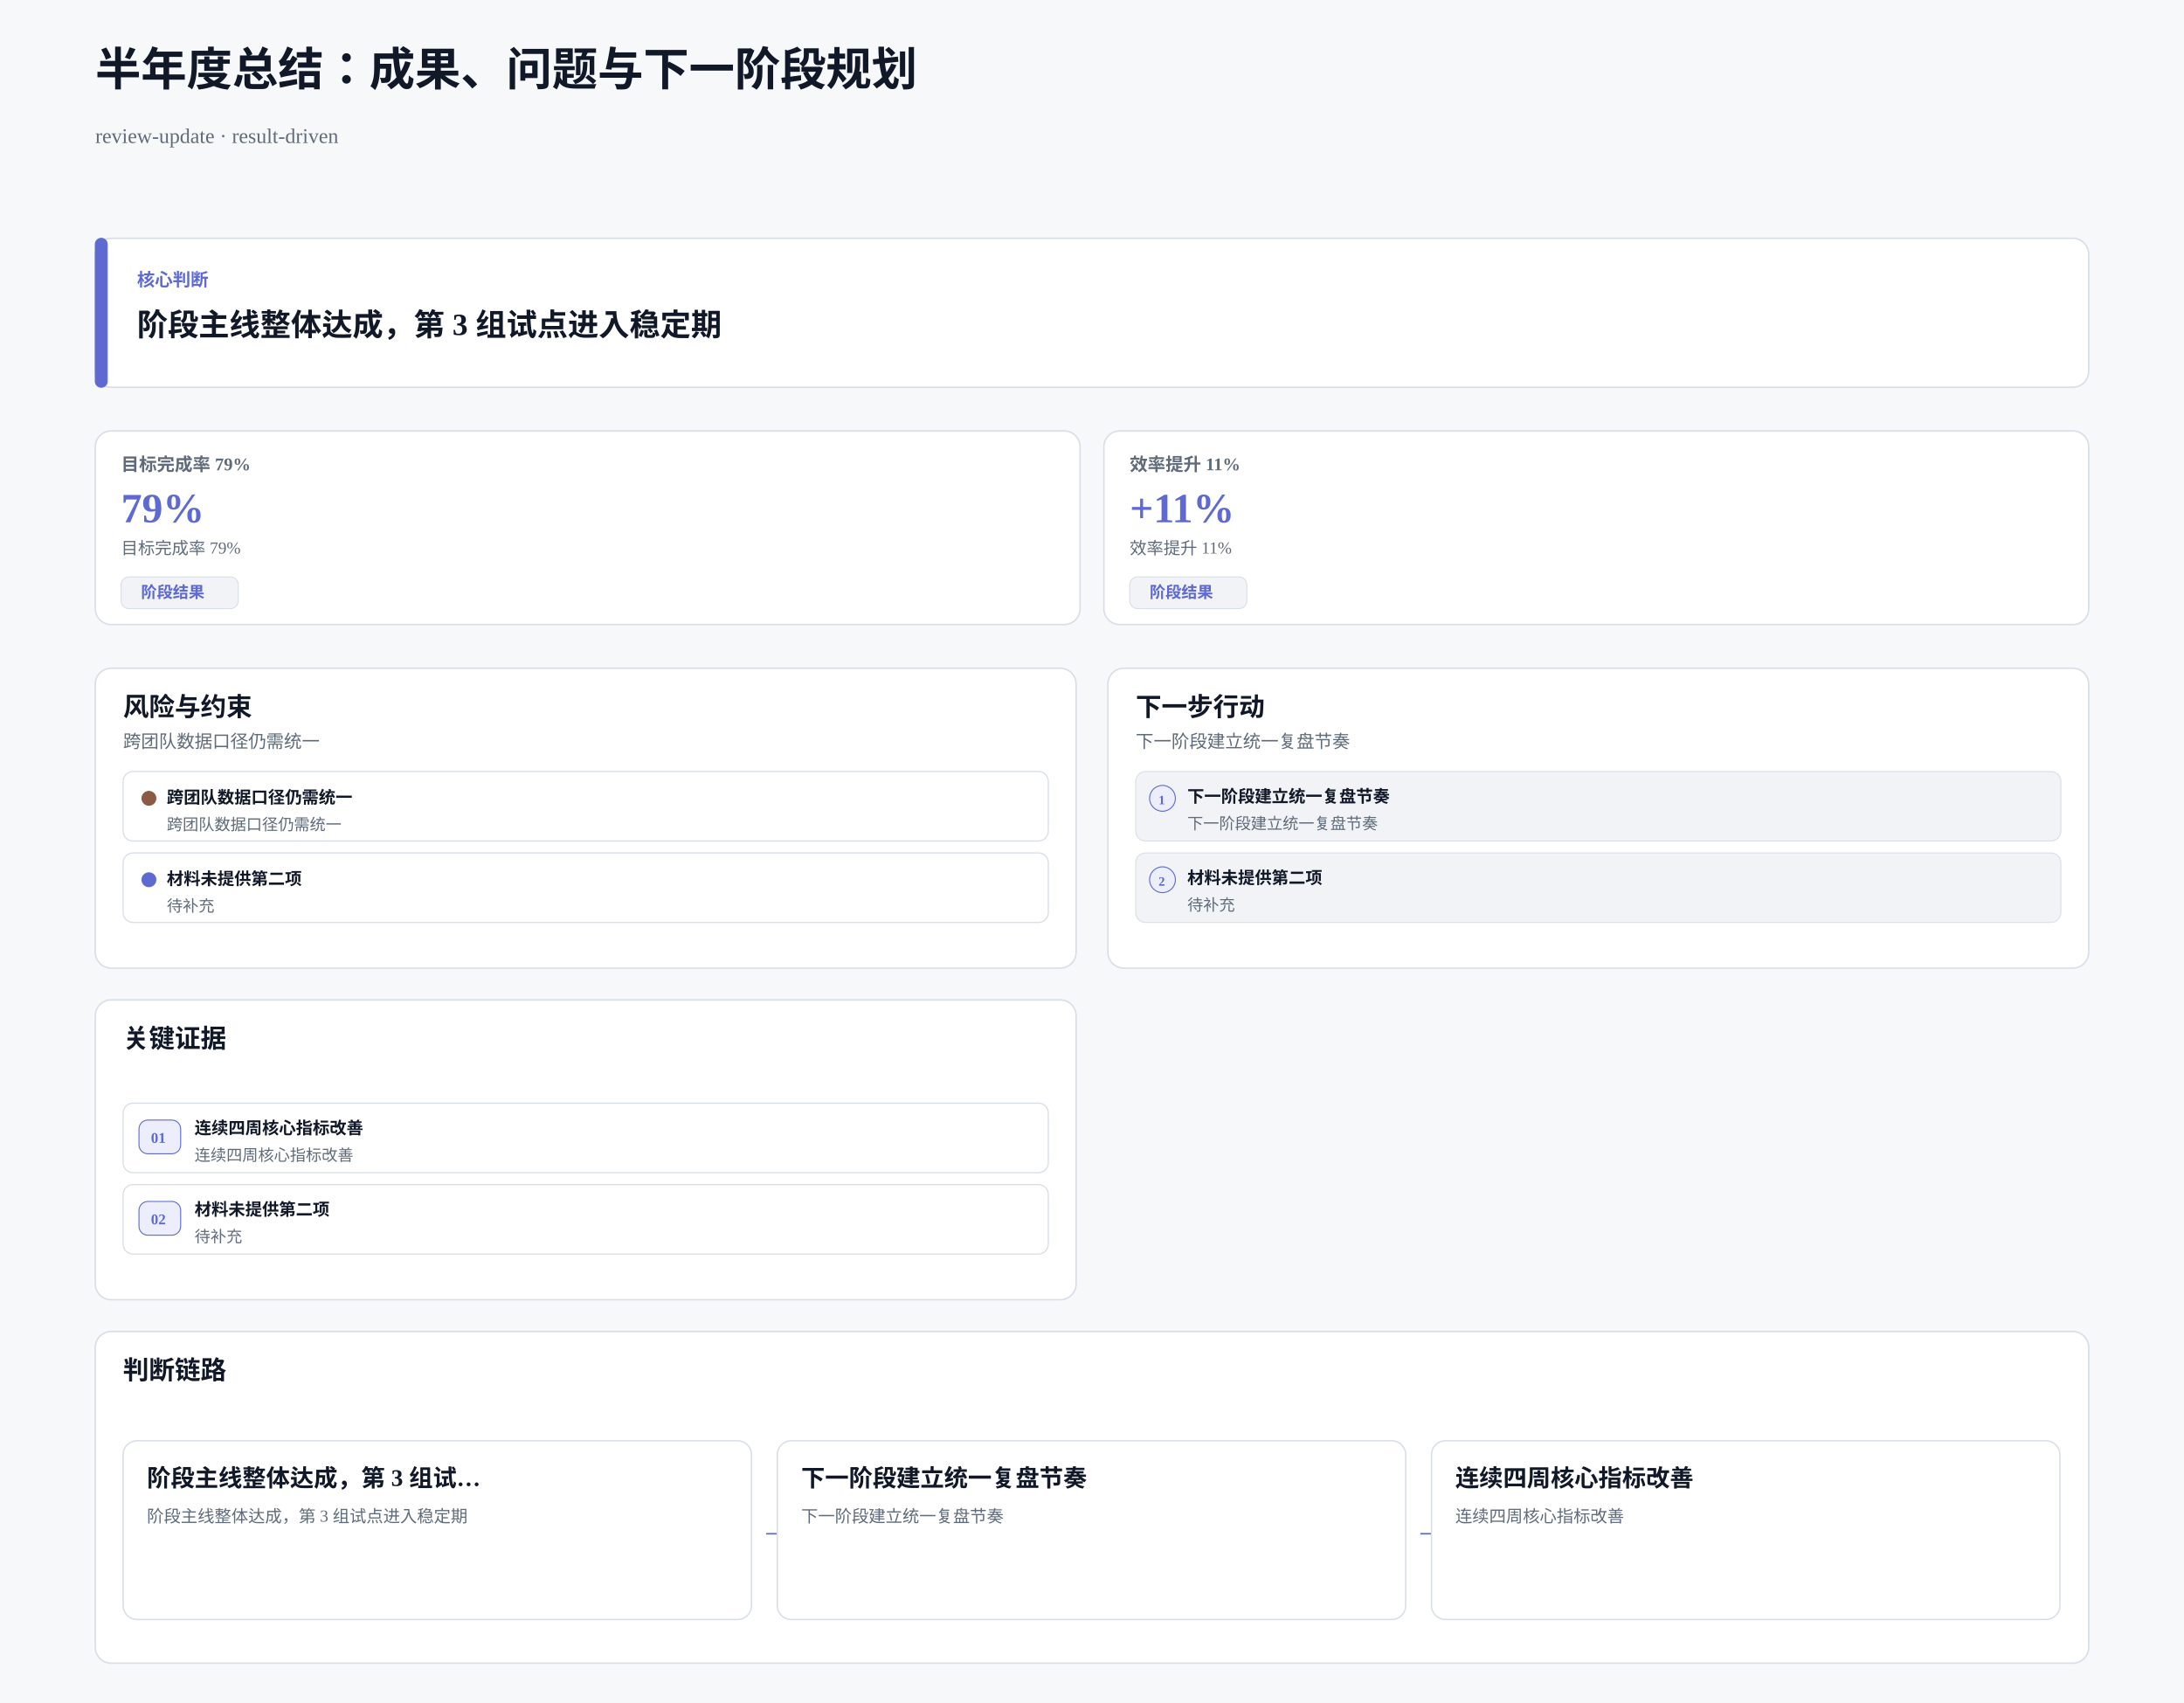
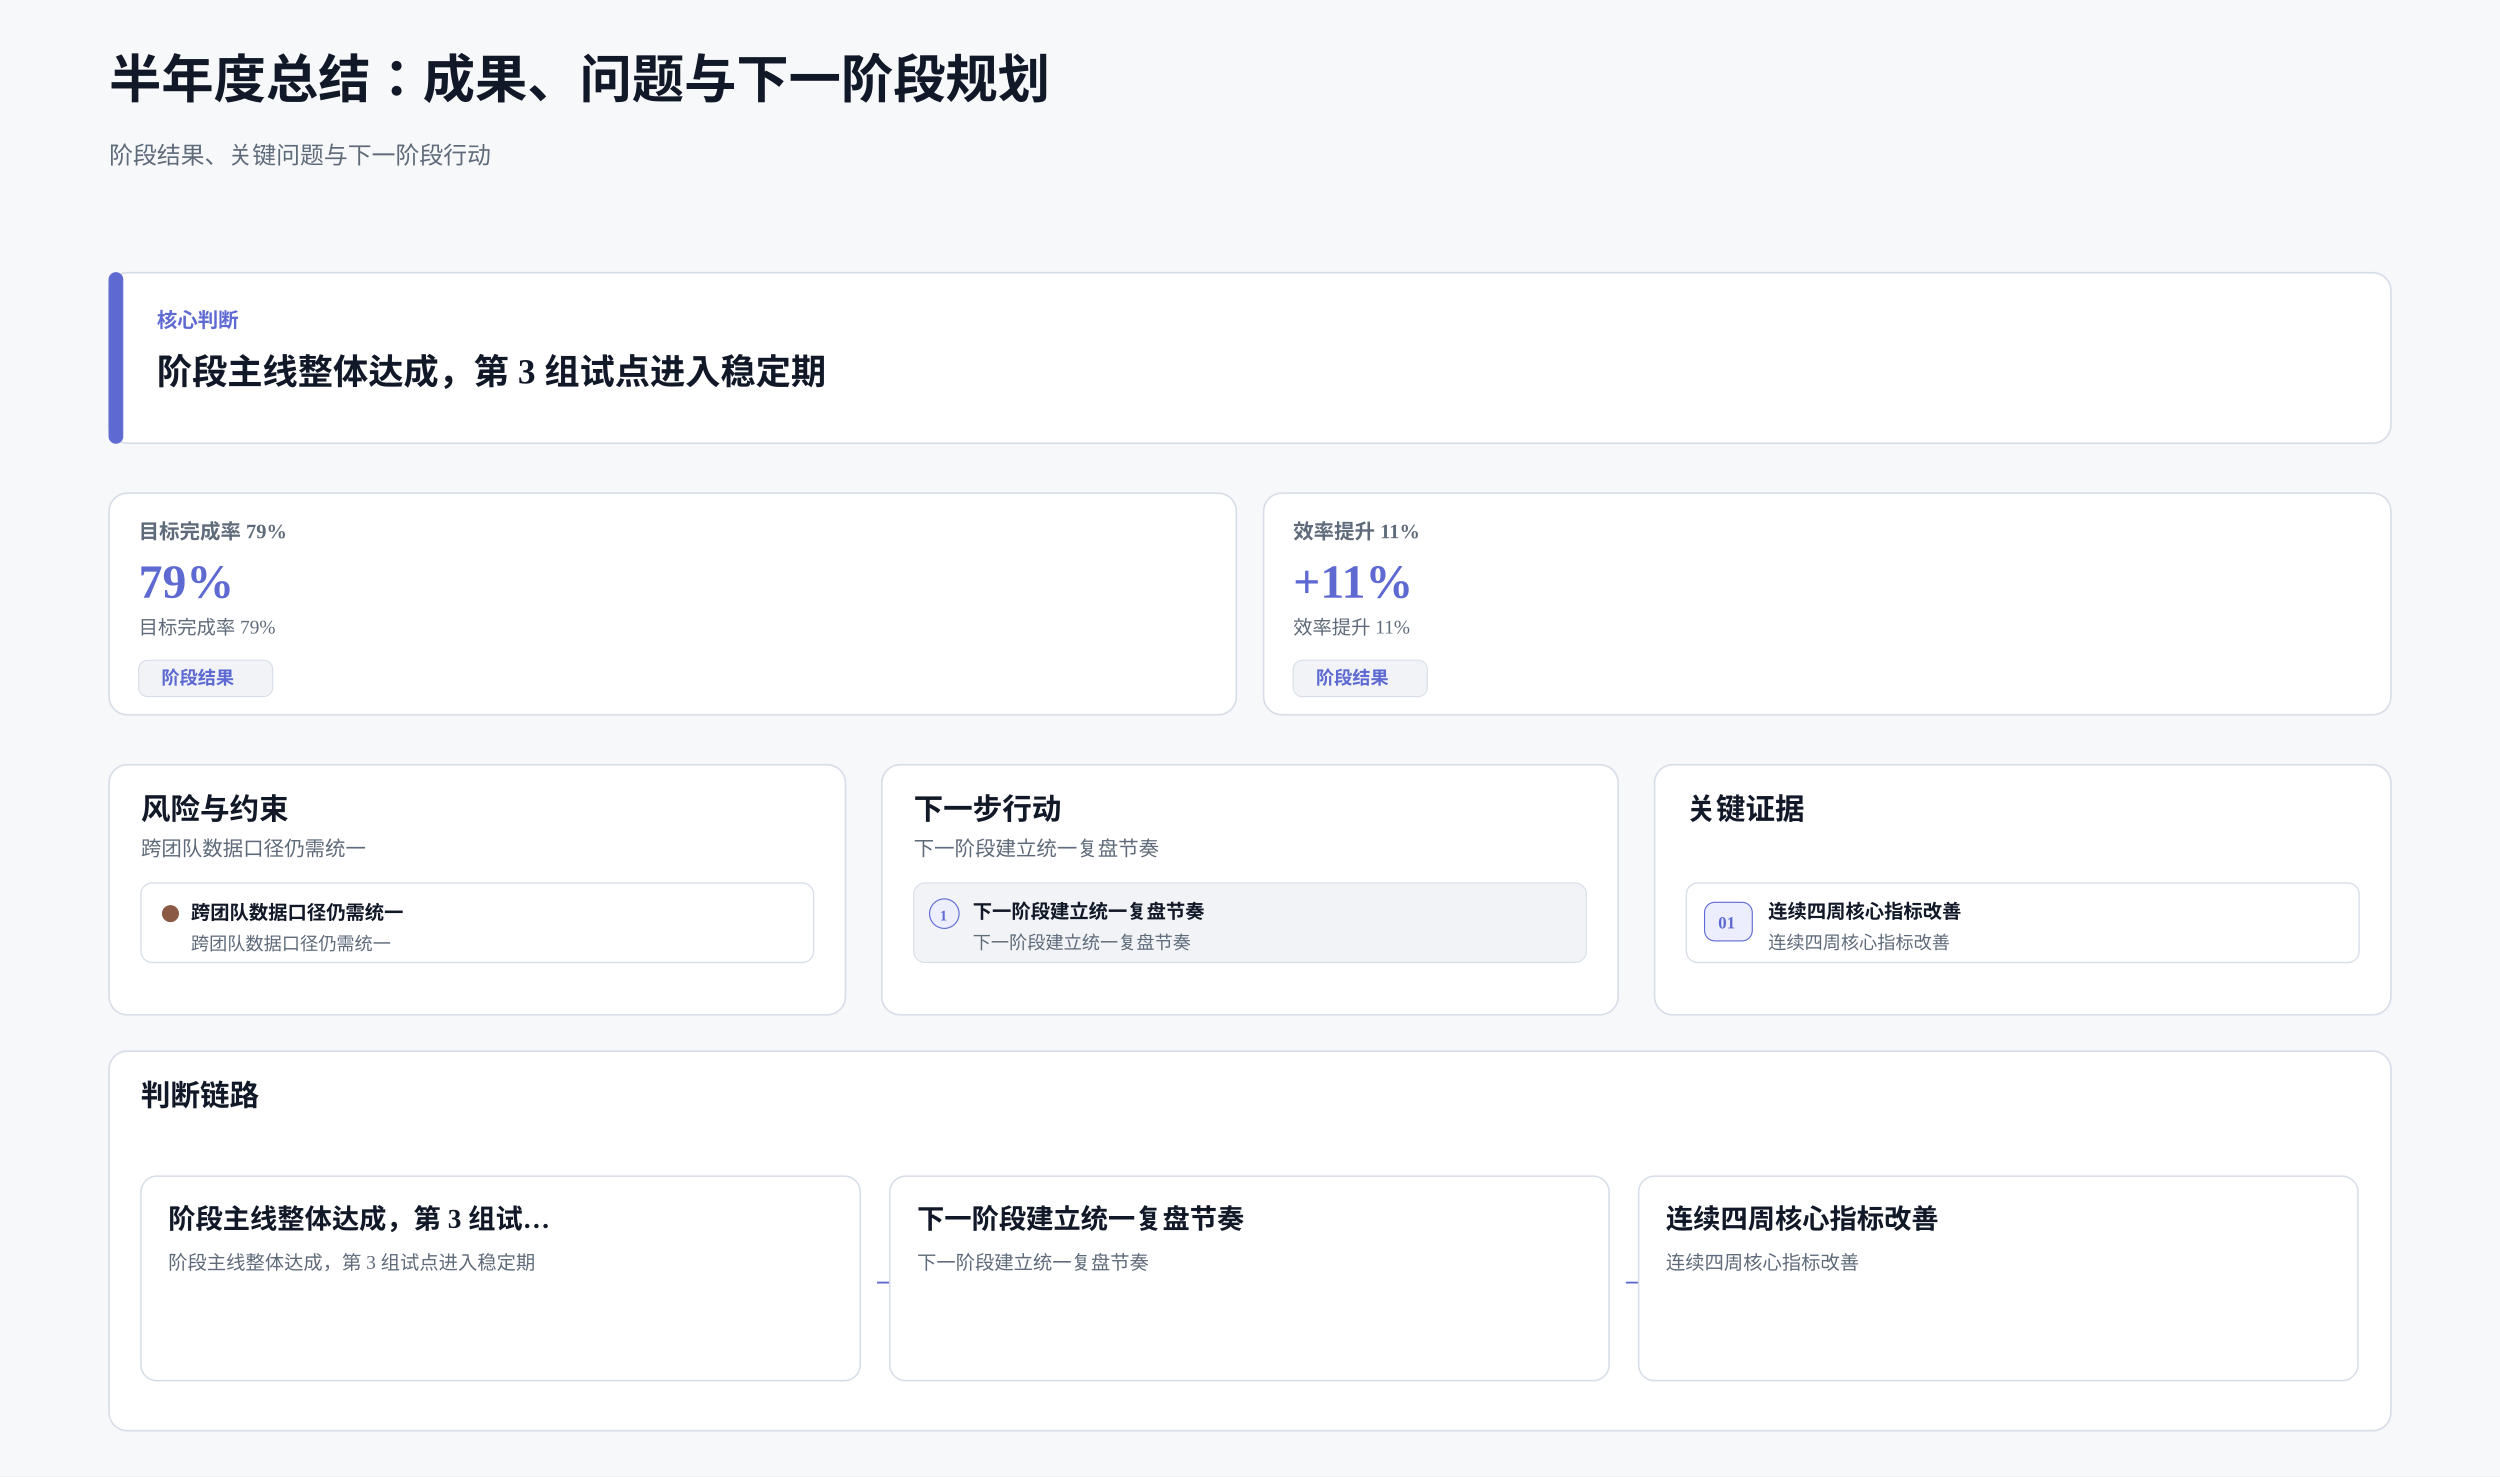
- <svg xmlns="http://www.w3.org/2000/svg" width="2200" height="1715" viewBox="0 0 2200 1715" data-layout-engine="v4" data-expression-mode="modular-canvas">
-   <rect x="0" y="0" width="2200" height="1715" rx="0" fill="#F7F8FA" stroke="#F7F8FA" stroke-width="0" />
+ <svg xmlns="http://www.w3.org/2000/svg" width="2200" height="1299" viewBox="0 0 2200 1299" data-layout-engine="v4" data-expression-mode="modular-canvas">
+   <rect x="0" y="0" width="2200" height="1299" rx="0" fill="#F7F8FA" stroke="#F7F8FA" stroke-width="0" />
  <g>
    <g data-v43-block="title" data-block-type="title" data-x="96" data-y="40" data-width="2008" data-height="200" data-column="full">
      <text x="96" y="86" font-size="46" fill="#111827" font-weight="700">
        <tspan x="96" dy="0">半年度总结：成果、问题与下一阶段规划</tspan>
      </text>
      <text x="96" y="144" font-size="21" fill="#5F6B7A" font-weight="500">
-         <tspan x="96" dy="0">review-update · result-driven</tspan>
+         <tspan x="96" dy="0">阶段结果、关键问题与下一阶段行动</tspan>
      </text>
    </g>
    <g data-v43-block="statement" data-block-type="statement" data-x="96" data-y="240" data-width="2008" data-height="150" data-column="full">
      <rect x="96" y="240" width="2008" height="150" rx="16" fill="#FFFFFF" stroke="#D8DEE8" stroke-width="1.5" />
      <rect x="96" y="240" width="12" height="150" rx="6" fill="#5E6AD2" stroke="#5E6AD2" stroke-width="1" />
      <text x="138" y="288" font-size="18" fill="#5E6AD2" font-weight="700">
        <tspan x="138" dy="0">核心判断</tspan>
      </text>
      <text x="138" y="338" font-size="31" fill="#111827" font-weight="700">
        <tspan x="138" dy="0">阶段主线整体达成，第 3 组试点进入稳定期</tspan>
      </text>
    </g>
    <g data-v43-block="metrics" data-block-type="metric-group" data-x="96" data-y="434" data-width="2008" data-height="195" data-column="full">
-       <rect x="96" y="434" width="992" height="195" rx="16" fill="#FFFFFF" stroke="#D8DEE8" stroke-width="1.5" data-tone-group="parallel-metrics" />
+       <rect x="96" y="434" width="992" height="195" rx="16" fill="#FFFFFF" stroke="#D8DEE8" stroke-width="1.5" data-tone-group="parallel-metrics" data-metric-card="true" data-metric-row="0" />
      <text x="122" y="474" font-size="18" fill="#5F6B7A" font-weight="700">
        <tspan x="122" dy="0">目标完成率 79%</tspan>
      </text>
      <text x="122" y="526" font-size="42" fill="#5E6AD2" font-weight="700">
        <tspan x="122" dy="0">79%</tspan>
      </text>
      <text x="122" y="558" font-size="17" fill="#5F6B7A" font-weight="500">
        <tspan x="122" dy="0">目标完成率 79%</tspan>
      </text>
      <rect x="122" y="581" width="118" height="32" rx="8" fill="#F1F3F6" stroke="#D8DEE8" stroke-width="1" />
      <text x="142" y="602" font-size="16" fill="#5E6AD2" font-weight="700">
        <tspan x="142" dy="0">阶段结果</tspan>
      </text>
-       <rect x="1112" y="434" width="992" height="195" rx="16" fill="#FFFFFF" stroke="#D8DEE8" stroke-width="1.5" data-tone-group="parallel-metrics" />
+       <rect x="1112" y="434" width="992" height="195" rx="16" fill="#FFFFFF" stroke="#D8DEE8" stroke-width="1.5" data-tone-group="parallel-metrics" data-metric-card="true" data-metric-row="0" />
      <text x="1138" y="474" font-size="18" fill="#5F6B7A" font-weight="700">
        <tspan x="1138" dy="0">效率提升 11%</tspan>
      </text>
      <text x="1138" y="526" font-size="42" fill="#5E6AD2" font-weight="700">
        <tspan x="1138" dy="0">+11%</tspan>
      </text>
      <text x="1138" y="558" font-size="17" fill="#5F6B7A" font-weight="500">
        <tspan x="1138" dy="0">效率提升 11%</tspan>
      </text>
      <rect x="1138" y="581" width="118" height="32" rx="8" fill="#F1F3F6" stroke="#D8DEE8" stroke-width="1" />
      <text x="1158" y="602" font-size="16" fill="#5E6AD2" font-weight="700">
        <tspan x="1158" dy="0">阶段结果</tspan>
      </text>
    </g>
-     <g data-v43-block="risk-list-1" data-block-type="risk-list" data-x="96" data-y="673" data-width="988" data-height="302" data-column="left" data-component-variant="risk-cluster" data-row="0" data-span="6" data-density="medium" data-preferred-width="988" data-text-units="49" data-item-count="2" data-item-layout="rows" data-layout-reason="moderate-parallel-items">
-       <rect x="96" y="673" width="988" height="302" rx="16" fill="#FFFFFF" stroke="#D8DEE8" stroke-width="1.5" />
+     <g data-v43-block="risk-list-1" data-block-type="risk-list" data-x="96" data-y="673" data-width="648" data-height="220" data-column="left" data-component-variant="risk-cluster" data-row="0" data-span="4" data-row-alignment="filled" data-offset-span="0" data-density="medium" data-preferred-width="988" data-text-units="38" data-item-count="1" data-item-layout="rows" data-layout-reason="moderate-parallel-items">
+       <rect x="96" y="673" width="648" height="220" rx="16" fill="#FFFFFF" stroke="#D8DEE8" stroke-width="1.5" data-v4-block-card="true" />
      <text x="124" y="721" font-size="26" fill="#111827" font-weight="700">
        <tspan x="124" dy="0">风险与约束</tspan>
      </text>
      <text x="124" y="753" font-size="18" fill="#5F6B7A" font-weight="500">
        <tspan x="124" dy="0">跨团队数据口径仍需统一</tspan>
      </text>
-       <rect x="124" y="777" width="932" height="70" rx="10" fill="#FFFFFF" stroke="#D8DEE8" stroke-width="1.2" data-v4-risk-item="0" />
+       <rect x="124" y="777" width="592" height="70" rx="10" fill="#FFFFFF" stroke="#D8DEE8" stroke-width="1.2" data-v4-risk-item="0" />
      <circle cx="150" cy="804" r="7" fill="#8A5A44" stroke="#8A5A44" stroke-width="1" />
      <text x="168" y="809" font-size="17" fill="#111827" font-weight="700">
        <tspan x="168" dy="0">跨团队数据口径仍需统一</tspan>
      </text>
      <text x="168" y="836" font-size="16" fill="#5F6B7A" font-weight="500">
        <tspan x="168" dy="0">跨团队数据口径仍需统一</tspan>
      </text>
-       <rect x="124" y="859" width="932" height="70" rx="10" fill="#FFFFFF" stroke="#D8DEE8" stroke-width="1.2" data-v4-risk-item="1" />
-       <circle cx="150" cy="886" r="7" fill="#5E6AD2" stroke="#5E6AD2" stroke-width="1" />
-       <text x="168" y="891" font-size="17" fill="#111827" font-weight="700">
-         <tspan x="168" dy="0">材料未提供第二项</tspan>
+     </g>
+     <g data-v43-block="action-list-2" data-block-type="action-list" data-x="776" data-y="673" data-width="648" data-height="220" data-column="grid" data-component-variant="action-checklist" data-row="0" data-span="4" data-row-alignment="filled" data-offset-span="0" data-density="medium" data-preferred-width="988" data-text-units="41" data-item-count="1" data-item-layout="rows" data-layout-reason="moderate-parallel-items">
+       <rect x="776" y="673" width="648" height="220" rx="16" fill="#FFFFFF" stroke="#D8DEE8" stroke-width="1.5" data-v4-block-card="true" />
+       <text x="804" y="721" font-size="26" fill="#111827" font-weight="700">
+         <tspan x="804" dy="0">下一步行动</tspan>
      </text>
-       <text x="168" y="918" font-size="16" fill="#5F6B7A" font-weight="500">
-         <tspan x="168" dy="0">待补充</tspan>
+       <text x="804" y="753" font-size="18" fill="#5F6B7A" font-weight="500">
+         <tspan x="804" dy="0">下一阶段建立统一复盘节奏</tspan>
+       </text>
+       <rect x="804" y="777" width="592" height="70" rx="10" fill="#F1F3F6" stroke="#D8DEE8" stroke-width="1" data-v4-action-item="0" />
+       <circle cx="831" cy="804" r="13" fill="#ECEEFE" stroke="#5E6AD2" stroke-width="1" />
+       <text x="827" y="810" font-size="13" fill="#5E6AD2" font-weight="700">
+         <tspan x="827" dy="0">1</tspan>
+       </text>
+       <text x="856" y="808" font-size="17" fill="#111827" font-weight="700">
+         <tspan x="856" dy="0">下一阶段建立统一复盘节奏</tspan>
+       </text>
+       <text x="856" y="835" font-size="16" fill="#5F6B7A" font-weight="500">
+         <tspan x="856" dy="0">下一阶段建立统一复盘节奏</tspan>
      </text>
    </g>
-     <g data-v43-block="action-list-2" data-block-type="action-list" data-x="1116" data-y="673" data-width="988" data-height="302" data-column="right" data-component-variant="action-checklist" data-row="0" data-span="6" data-density="medium" data-preferred-width="988" data-text-units="52" data-item-count="2" data-item-layout="rows" data-layout-reason="moderate-parallel-items">
-       <rect x="1116" y="673" width="988" height="302" rx="16" fill="#FFFFFF" stroke="#D8DEE8" stroke-width="1.5" />
-       <text x="1144" y="721" font-size="26" fill="#111827" font-weight="700">
-         <tspan x="1144" dy="0">下一步行动</tspan>
+     <g data-v43-block="evidence-list-3" data-block-type="evidence-list" data-x="1456" data-y="673" data-width="648" data-height="220" data-column="right" data-component-variant="evidence-tiles" data-row="0" data-span="4" data-row-alignment="filled" data-offset-span="0" data-density="medium" data-preferred-width="988" data-text-units="24" data-item-count="1" data-item-layout="rows" data-layout-reason="moderate-parallel-items">
+       <rect x="1456" y="673" width="648" height="220" rx="16" fill="#FFFFFF" stroke="#D8DEE8" stroke-width="1.5" data-v4-block-card="true" />
+       <text x="1484" y="721" font-size="26" fill="#111827" font-weight="700">
+         <tspan x="1484" dy="0">关键证据</tspan>
      </text>
-       <text x="1144" y="753" font-size="18" fill="#5F6B7A" font-weight="500">
-         <tspan x="1144" dy="0">下一阶段建立统一复盘节奏</tspan>
+       <rect x="1484" y="777" width="592" height="70" rx="10" fill="#FFFFFF" stroke="#D8DEE8" stroke-width="1.2" data-v4-evidence-item="0" />
+       <rect x="1500" y="794" width="42" height="34" rx="9" fill="#ECEEFE" stroke="#5E6AD2" stroke-width="1" />
+       <text x="1512" y="817" font-size="15" fill="#5E6AD2" font-weight="700">
+         <tspan x="1512" dy="0">01</tspan>
      </text>
-       <rect x="1144" y="777" width="932" height="70" rx="10" fill="#F1F3F6" stroke="#D8DEE8" stroke-width="1" data-v4-action-item="0" />
-       <circle cx="1171" cy="804" r="13" fill="#ECEEFE" stroke="#5E6AD2" stroke-width="1" />
-       <text x="1167" y="810" font-size="13" fill="#5E6AD2" font-weight="700">
-         <tspan x="1167" dy="0">1</tspan>
+       <text x="1556" y="808" font-size="17" fill="#111827" font-weight="700">
+         <tspan x="1556" dy="0">连续四周核心指标改善</tspan>
      </text>
-       <text x="1196" y="808" font-size="17" fill="#111827" font-weight="700">
-         <tspan x="1196" dy="0">下一阶段建立统一复盘节奏</tspan>
-       </text>
-       <text x="1196" y="835" font-size="16" fill="#5F6B7A" font-weight="500">
-         <tspan x="1196" dy="0">下一阶段建立统一复盘节奏</tspan>
-       </text>
-       <rect x="1144" y="859" width="932" height="70" rx="10" fill="#F1F3F6" stroke="#D8DEE8" stroke-width="1" data-v4-action-item="1" />
-       <circle cx="1171" cy="886" r="13" fill="#ECEEFE" stroke="#5E6AD2" stroke-width="1" />
-       <text x="1167" y="892" font-size="13" fill="#5E6AD2" font-weight="700">
-         <tspan x="1167" dy="0">2</tspan>
-       </text>
-       <text x="1196" y="890" font-size="17" fill="#111827" font-weight="700">
-         <tspan x="1196" dy="0">材料未提供第二项</tspan>
-       </text>
-       <text x="1196" y="917" font-size="16" fill="#5F6B7A" font-weight="500">
-         <tspan x="1196" dy="0">待补充</tspan>
+       <text x="1556" y="835" font-size="16" fill="#5F6B7A" font-weight="500">
+         <tspan x="1556" dy="0">连续四周核心指标改善</tspan>
      </text>
    </g>
-     <g data-v43-block="evidence-list-3" data-block-type="evidence-list" data-x="96" data-y="1007" data-width="988" data-height="302" data-column="left" data-component-variant="evidence-tiles" data-row="1" data-span="6" data-density="medium" data-preferred-width="988" data-text-units="35" data-item-count="2" data-item-layout="rows" data-layout-reason="moderate-parallel-items">
-       <rect x="96" y="1007" width="988" height="302" rx="16" fill="#FFFFFF" stroke="#D8DEE8" stroke-width="1.5" />
-       <text x="124" y="1055" font-size="26" fill="#111827" font-weight="700">
-         <tspan x="124" dy="0">关键证据</tspan>
-       </text>
-       <rect x="124" y="1111" width="932" height="70" rx="10" fill="#FFFFFF" stroke="#D8DEE8" stroke-width="1.2" data-v4-evidence-item="0" />
-       <rect x="140" y="1128" width="42" height="34" rx="9" fill="#ECEEFE" stroke="#5E6AD2" stroke-width="1" />
-       <text x="152" y="1151" font-size="15" fill="#5E6AD2" font-weight="700">
-         <tspan x="152" dy="0">01</tspan>
-       </text>
-       <text x="196" y="1142" font-size="17" fill="#111827" font-weight="700">
-         <tspan x="196" dy="0">连续四周核心指标改善</tspan>
-       </text>
-       <text x="196" y="1169" font-size="16" fill="#5F6B7A" font-weight="500">
-         <tspan x="196" dy="0">连续四周核心指标改善</tspan>
-       </text>
-       <rect x="124" y="1193" width="932" height="70" rx="10" fill="#FFFFFF" stroke="#D8DEE8" stroke-width="1.2" data-v4-evidence-item="1" />
-       <rect x="140" y="1210" width="42" height="34" rx="9" fill="#ECEEFE" stroke="#5E6AD2" stroke-width="1" />
-       <text x="152" y="1233" font-size="15" fill="#5E6AD2" font-weight="700">
-         <tspan x="152" dy="0">02</tspan>
-       </text>
-       <text x="196" y="1224" font-size="17" fill="#111827" font-weight="700">
-         <tspan x="196" dy="0">材料未提供第二项</tspan>
-       </text>
-       <text x="196" y="1251" font-size="16" fill="#5F6B7A" font-weight="500">
-         <tspan x="196" dy="0">待补充</tspan>
-       </text>
-     </g>
-     <g data-v43-block="narrative-chain-4" data-block-type="narrative-chain" data-x="96" data-y="1341" data-width="2008" data-height="334" data-column="full" data-row="2" data-span="12" data-density="medium" data-preferred-width="2008" data-text-units="85" data-item-count="3" data-item-layout="rows" data-layout-reason="directional-reading">
-       <rect x="96" y="1341" width="2008" height="334" rx="16" fill="#FFFFFF" stroke="#D8DEE8" stroke-width="1.5" />
-       <text x="124" y="1389" font-size="26" fill="#111827" font-weight="700">
+     <g data-v43-block="narrative-chain-4" data-block-type="narrative-chain" data-x="96" data-y="925" data-width="2008" data-height="334" data-column="full" data-row="1" data-span="12" data-row-alignment="filled" data-offset-span="0" data-density="medium" data-preferred-width="2008" data-text-units="85" data-item-count="3" data-item-layout="rows" data-layout-reason="directional-reading">
+       <rect x="96" y="925" width="2008" height="334" rx="16" fill="#FFFFFF" stroke="#D8DEE8" stroke-width="1.5" data-v4-block-card="true" />
+       <text x="124" y="973" font-size="26" fill="#111827" font-weight="700">
        <tspan x="124" dy="0">判断链路</tspan>
      </text>
-       <rect x="124" y="1451" width="633" height="180" rx="14" fill="#FFFFFF" stroke="#D8DEE8" stroke-width="1.4" />
-       <text x="148" y="1497" font-size="24" fill="#111827" font-weight="700">
+       <rect x="124" y="1035" width="633" height="180" rx="14" fill="#FFFFFF" stroke="#D8DEE8" stroke-width="1.4" />
+       <text x="148" y="1081" font-size="24" fill="#111827" font-weight="700">
        <tspan x="148" dy="0">阶段主线整体达成，第 3 组试…</tspan>
      </text>
-       <text x="148" y="1533" font-size="17" fill="#5F6B7A" font-weight="500">
+       <text x="148" y="1117" font-size="17" fill="#5F6B7A" font-weight="500">
        <tspan x="148" dy="0">阶段主线整体达成，第 3 组试点进入稳定期</tspan>
      </text>
-       <text x="764" y="1551" font-size="38" fill="#5E6AD2" font-weight="700">
+       <text x="764" y="1135" font-size="38" fill="#5E6AD2" font-weight="700">
        <tspan x="764" dy="0">→</tspan>
      </text>
-       <rect x="783" y="1451" width="633" height="180" rx="14" fill="#FFFFFF" stroke="#D8DEE8" stroke-width="1.4" />
-       <text x="807" y="1497" font-size="24" fill="#111827" font-weight="700">
+       <rect x="783" y="1035" width="633" height="180" rx="14" fill="#FFFFFF" stroke="#D8DEE8" stroke-width="1.4" />
+       <text x="807" y="1081" font-size="24" fill="#111827" font-weight="700">
        <tspan x="807" dy="0">下一阶段建立统一复盘节奏</tspan>
      </text>
-       <text x="807" y="1533" font-size="17" fill="#5F6B7A" font-weight="500">
+       <text x="807" y="1117" font-size="17" fill="#5F6B7A" font-weight="500">
        <tspan x="807" dy="0">下一阶段建立统一复盘节奏</tspan>
      </text>
-       <text x="1423" y="1551" font-size="38" fill="#5E6AD2" font-weight="700">
+       <text x="1423" y="1135" font-size="38" fill="#5E6AD2" font-weight="700">
        <tspan x="1423" dy="0">→</tspan>
      </text>
-       <rect x="1442" y="1451" width="633" height="180" rx="14" fill="#FFFFFF" stroke="#D8DEE8" stroke-width="1.4" />
-       <text x="1466" y="1497" font-size="24" fill="#111827" font-weight="700">
+       <rect x="1442" y="1035" width="633" height="180" rx="14" fill="#FFFFFF" stroke="#D8DEE8" stroke-width="1.4" />
+       <text x="1466" y="1081" font-size="24" fill="#111827" font-weight="700">
        <tspan x="1466" dy="0">连续四周核心指标改善</tspan>
      </text>
-       <text x="1466" y="1533" font-size="17" fill="#5F6B7A" font-weight="500">
+       <text x="1466" y="1117" font-size="17" fill="#5F6B7A" font-weight="500">
        <tspan x="1466" dy="0">连续四周核心指标改善</tspan>
      </text>
    </g>
  </g>
</svg>
